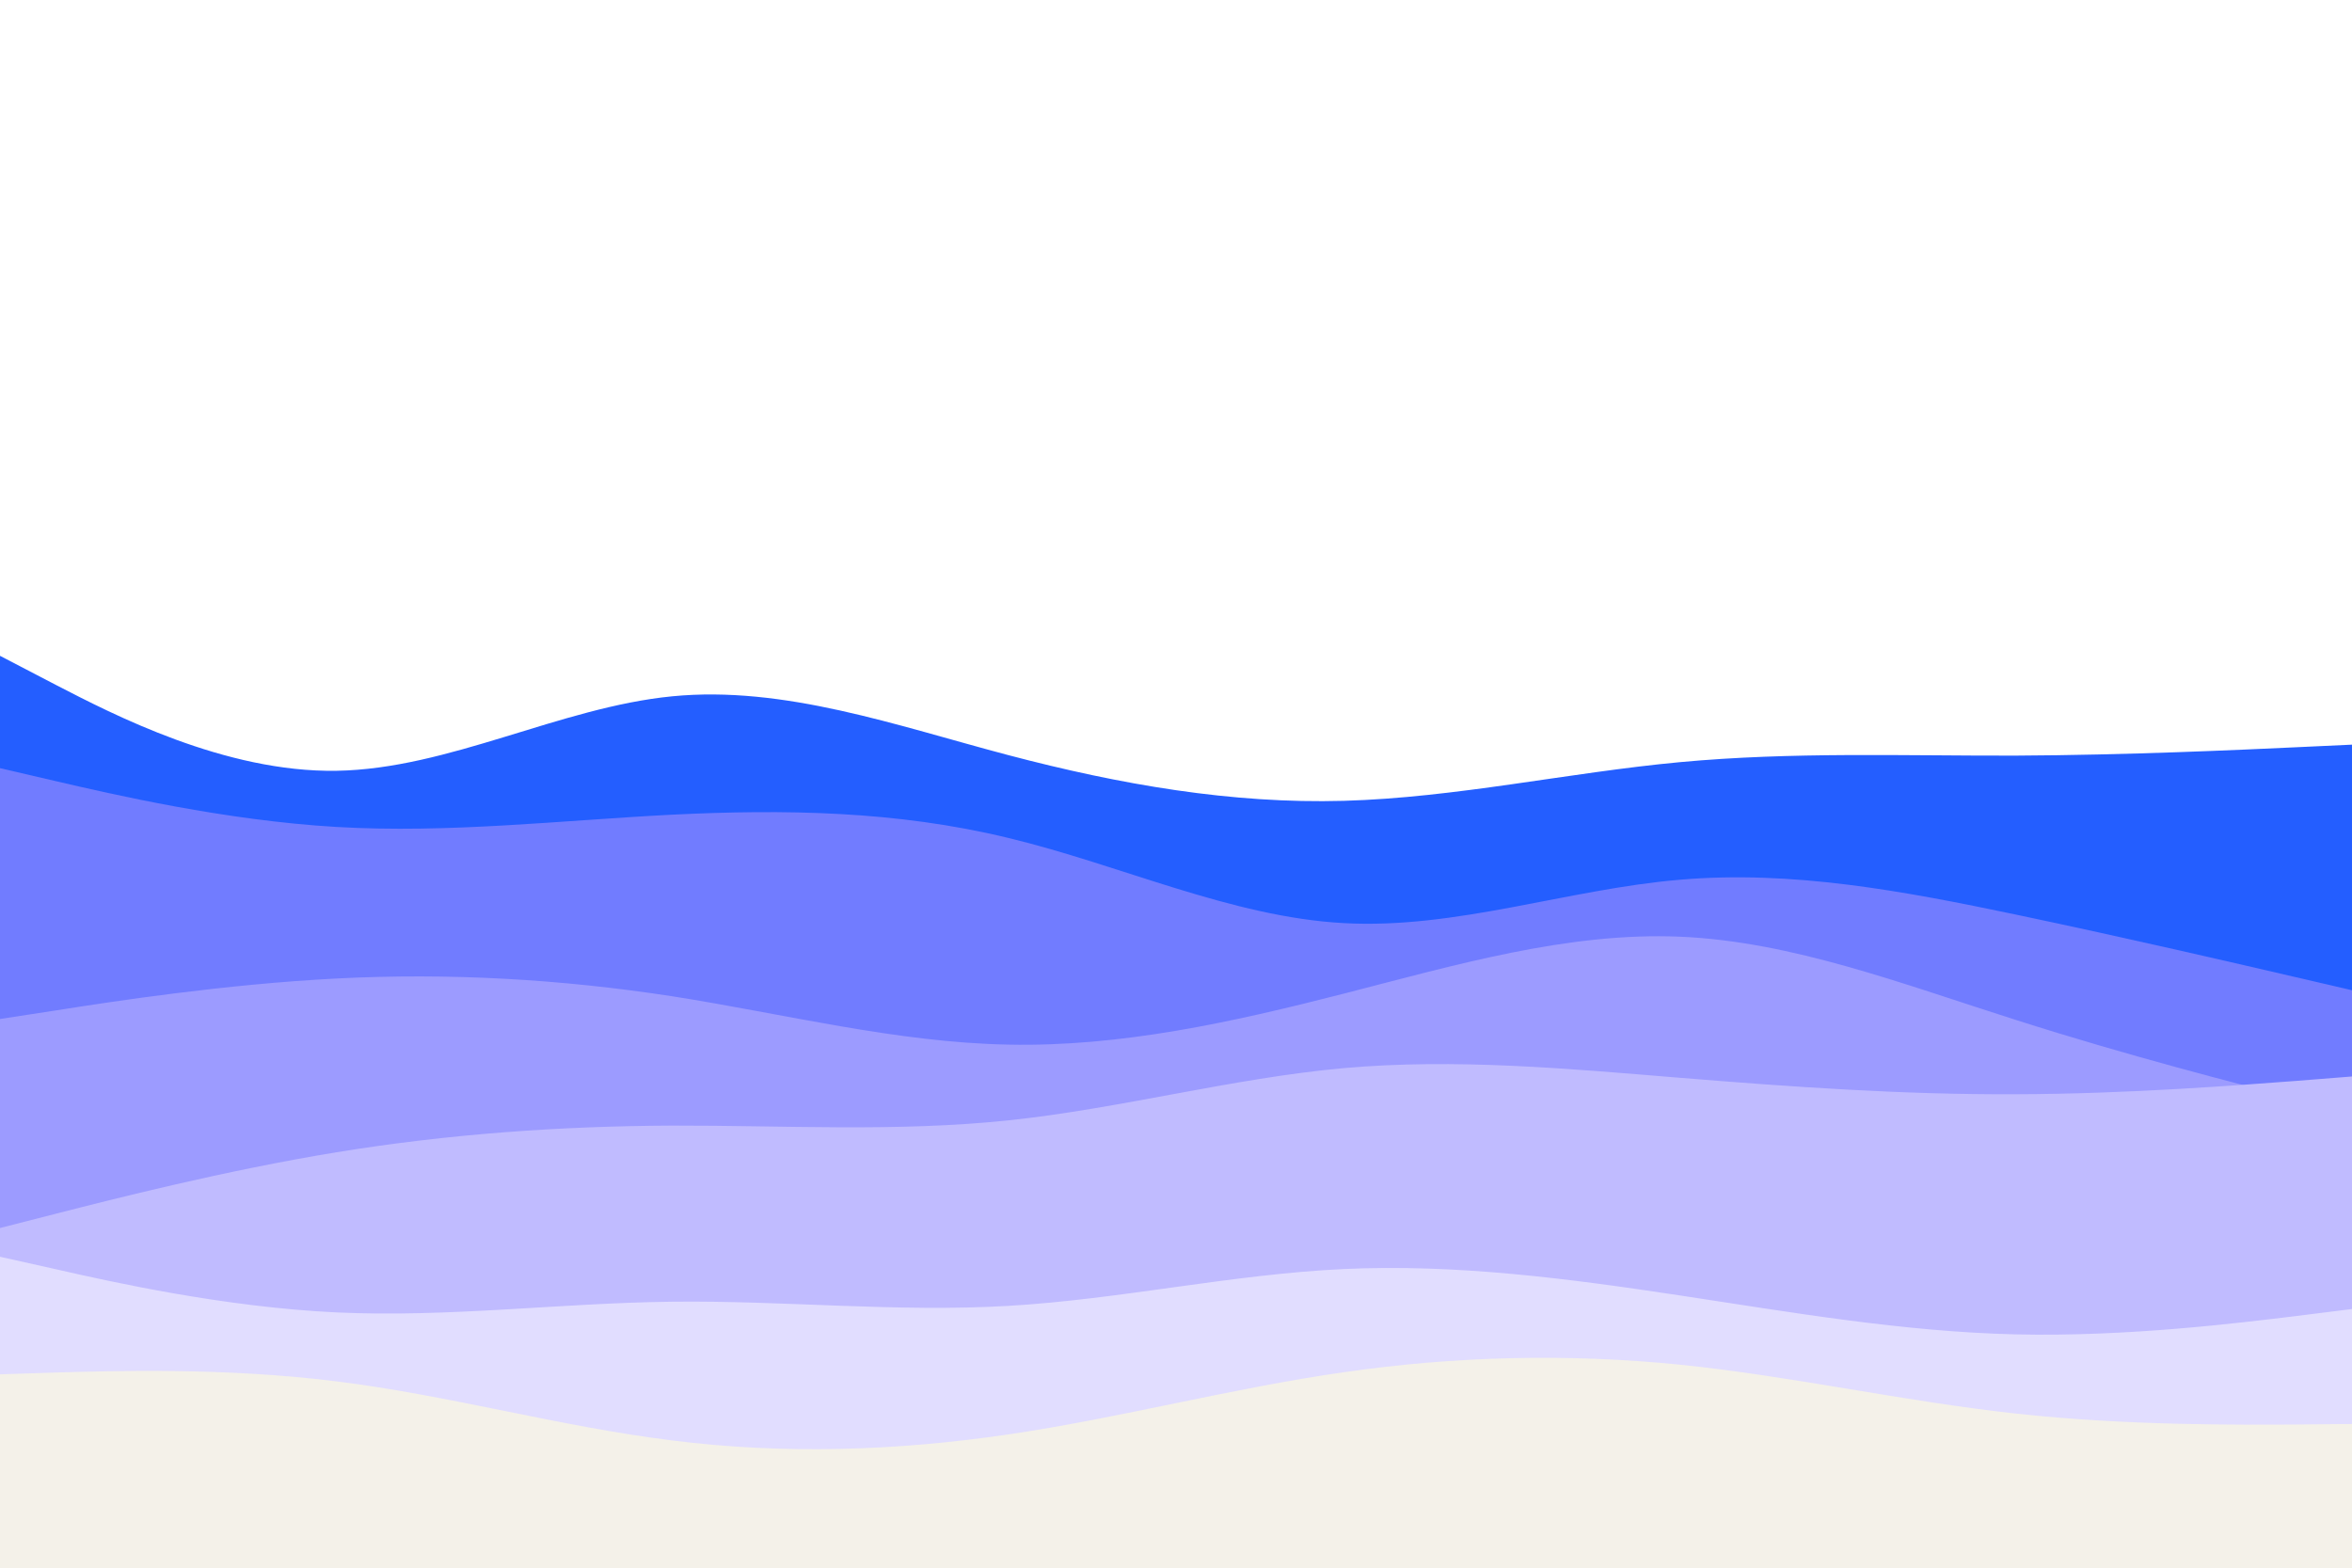
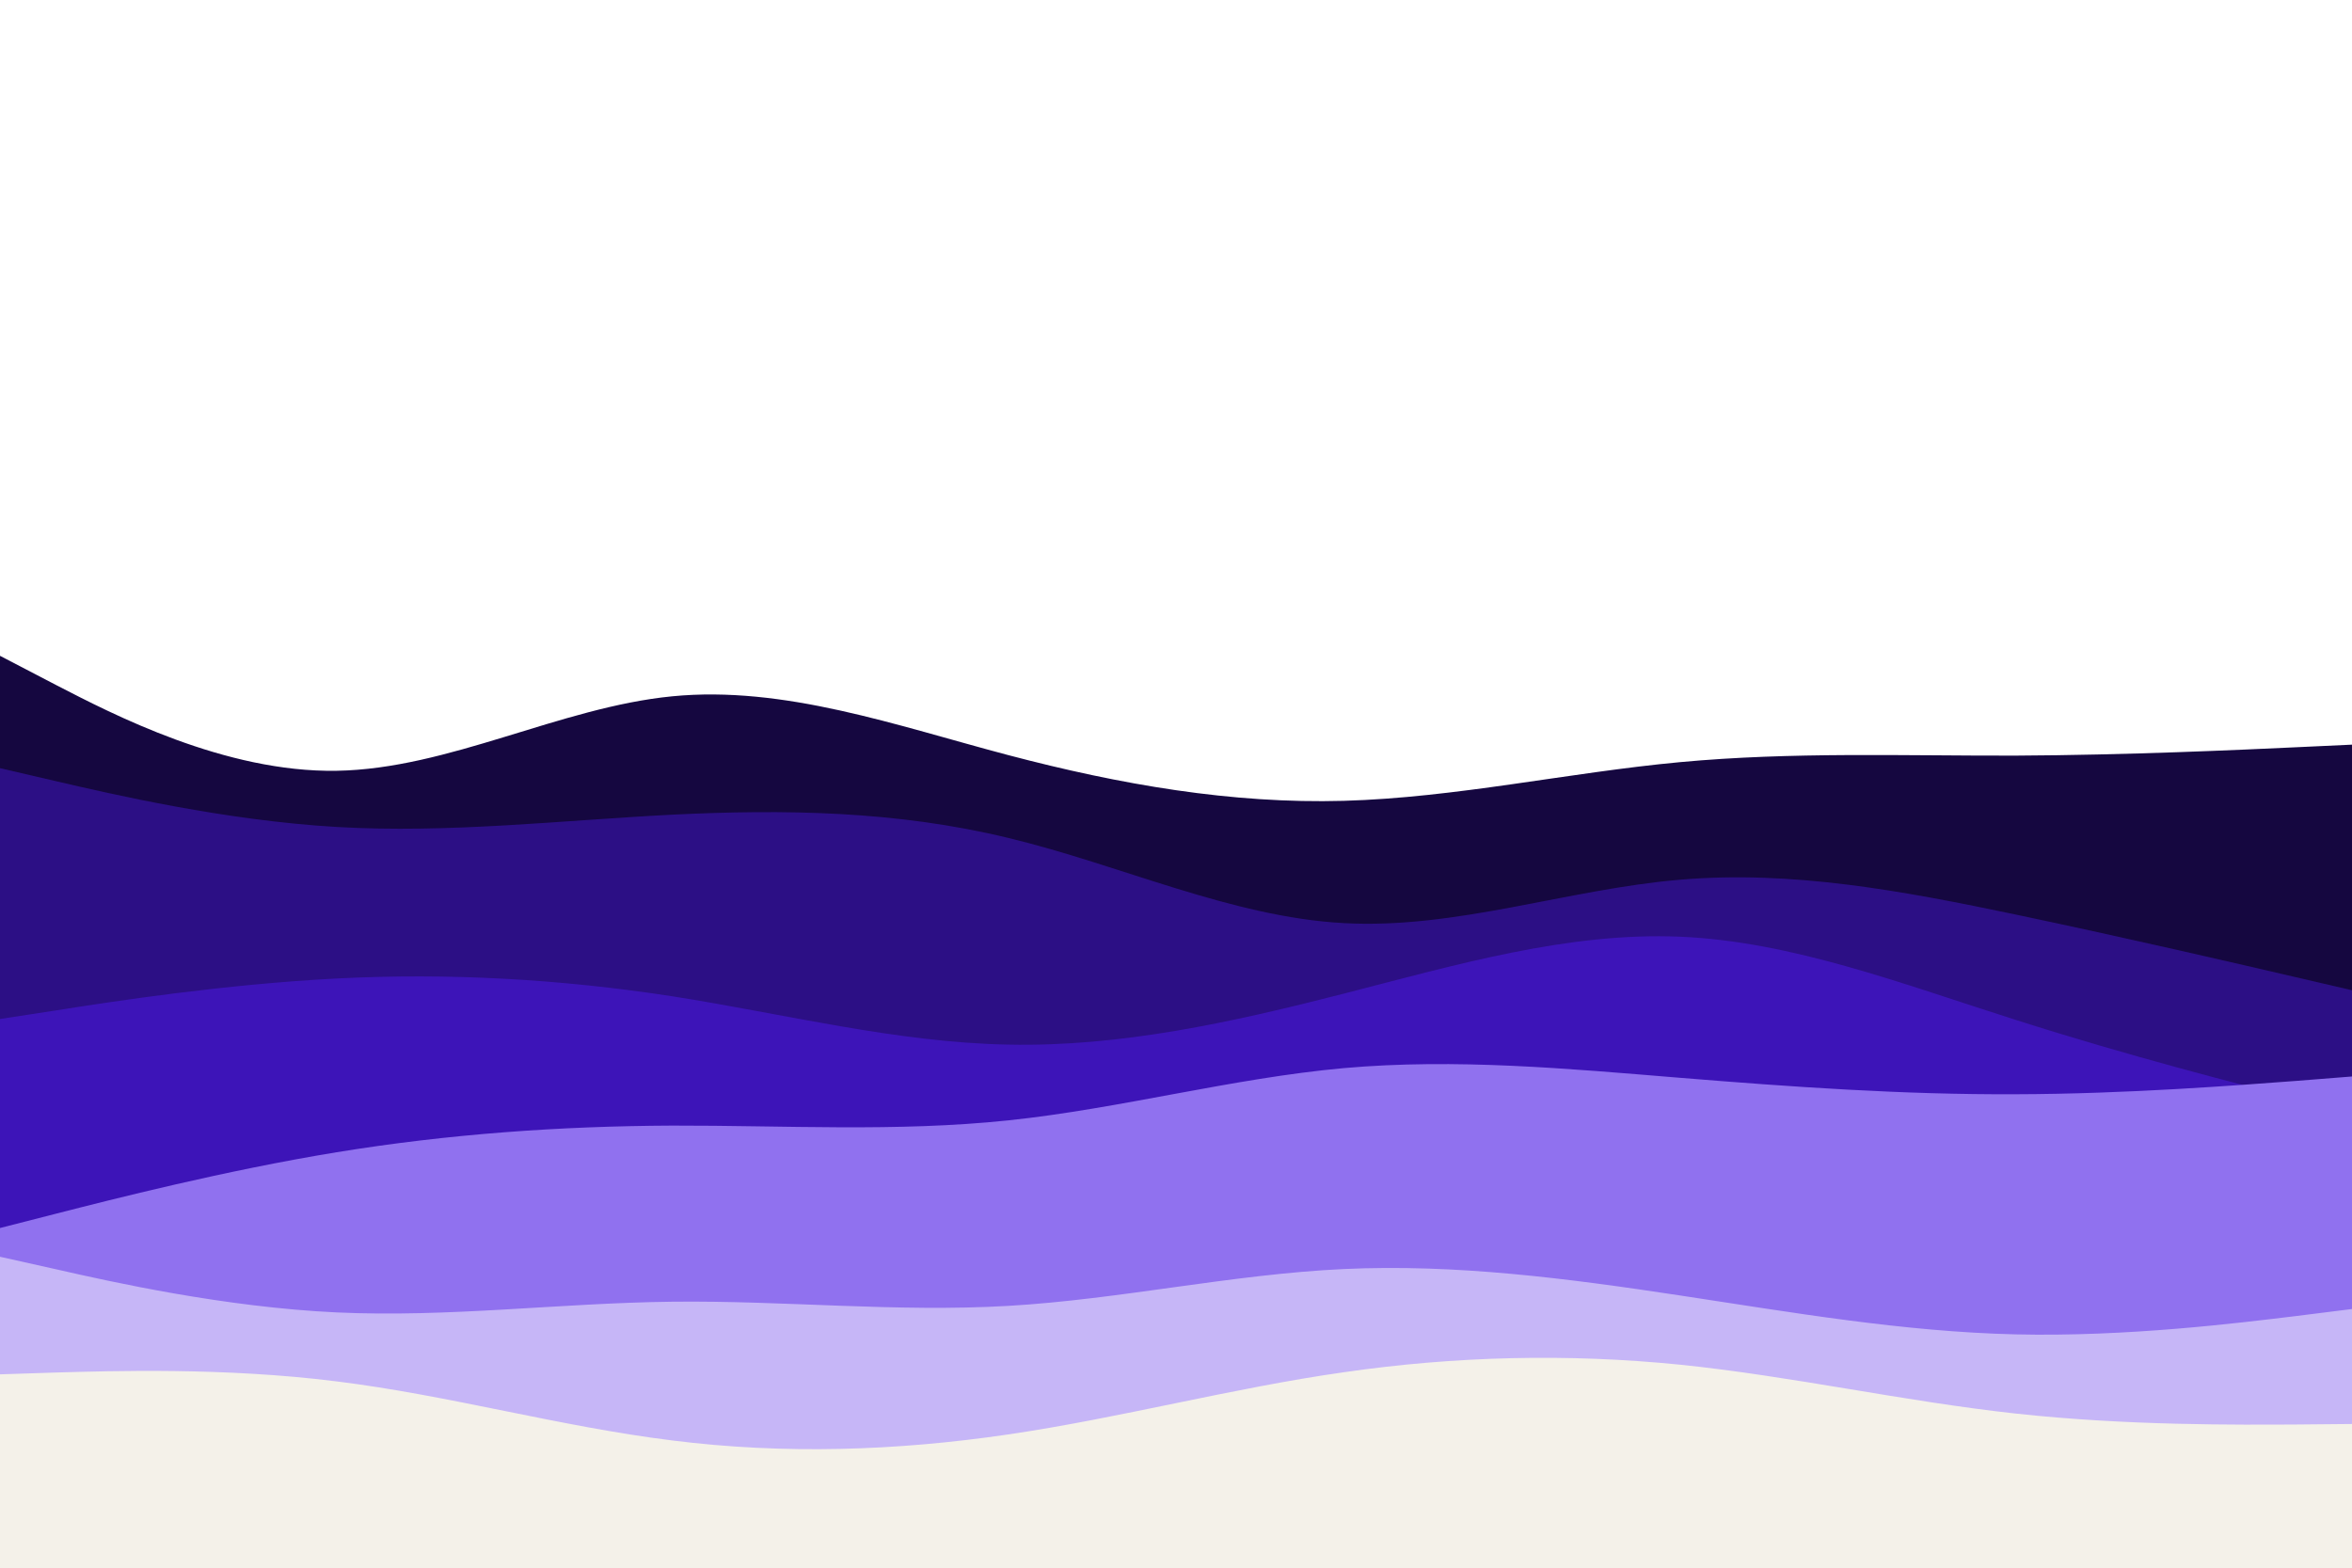
<svg xmlns="http://www.w3.org/2000/svg" id="visual" viewBox="0 0 900 600" width="900" height="600" version="1.1">
-   <path d="M0 251L21.5 262.2C43 273.3 86 295.7 128.8 295C171.7 294.3 214.3 270.7 257.2 266.5C300 262.3 343 277.7 385.8 289C428.7 300.3 471.3 307.7 514.2 306.5C557 305.3 600 295.7 642.8 291.7C685.7 287.7 728.3 289.3 771.2 289.2C814 289 857 287 878.5 286L900 285L900 601L878.5 601C857 601 814 601 771.2 601C728.3 601 685.7 601 642.8 601C600 601 557 601 514.2 601C471.3 601 428.7 601 385.8 601C343 601 300 601 257.2 601C214.3 601 171.7 601 128.8 601C86 601 43 601 21.5 601L0 601Z" fill="#245eff" />
-   <path d="M0 294L21.5 299C43 304 86 314 128.8 316.5C171.7 319 214.3 314 257.2 311.8C300 309.7 343 310.3 385.8 320.7C428.7 331 471.3 351 514.2 353.3C557 355.7 600 340.3 642.8 336.7C685.7 333 728.3 341 771.2 350C814 359 857 369 878.5 374L900 379L900 601L878.5 601C857 601 814 601 771.2 601C728.3 601 685.7 601 642.8 601C600 601 557 601 514.2 601C471.3 601 428.7 601 385.8 601C343 601 300 601 257.2 601C214.3 601 171.7 601 128.8 601C86 601 43 601 21.5 601L0 601Z" fill="#717cff" />
-   <path d="M0 390L21.5 386.7C43 383.3 86 376.7 128.8 374.5C171.7 372.3 214.3 374.7 257.2 381.3C300 388 343 399 385.8 399.8C428.7 400.7 471.3 391.3 514.2 380.3C557 369.3 600 356.7 642.8 358.5C685.7 360.3 728.3 376.7 771.2 390.3C814 404 857 415 878.5 420.5L900 426L900 601L878.5 601C857 601 814 601 771.2 601C728.3 601 685.7 601 642.8 601C600 601 557 601 514.2 601C471.3 601 428.7 601 385.8 601C343 601 300 601 257.2 601C214.3 601 171.7 601 128.8 601C86 601 43 601 21.5 601L0 601Z" fill="#9c9bff" />
-   <path d="M0 470L21.5 464.5C43 459 86 448 128.8 441C171.7 434 214.3 431 257.2 430.8C300 430.7 343 433.3 385.8 428.8C428.7 424.3 471.3 412.7 514.2 408.8C557 405 600 409 642.8 412.5C685.7 416 728.3 419 771.2 418.8C814 418.7 857 415.3 878.5 413.7L900 412L900 601L878.5 601C857 601 814 601 771.2 601C728.3 601 685.7 601 642.8 601C600 601 557 601 514.2 601C471.3 601 428.7 601 385.8 601C343 601 300 601 257.2 601C214.3 601 171.7 601 128.8 601C86 601 43 601 21.5 601L0 601Z" fill="#c0bbff" />
-   <path d="M0 481L21.5 485.8C43 490.7 86 500.3 128.8 502.3C171.7 504.3 214.3 498.7 257.2 498.2C300 497.7 343 502.3 385.8 499.8C428.7 497.3 471.3 487.7 514.2 485.7C557 483.7 600 489.3 642.8 495.8C685.7 502.3 728.3 509.7 771.2 510.7C814 511.7 857 506.3 878.5 503.7L900 501L900 601L878.5 601C857 601 814 601 771.2 601C728.3 601 685.7 601 642.8 601C600 601 557 601 514.2 601C471.3 601 428.7 601 385.8 601C343 601 300 601 257.2 601C214.3 601 171.7 601 128.8 601C86 601 43 601 21.5 601L0 601Z" fill="#e1ddff" />
+   <path d="M0 251L21.5 262.2C43 273.3 86 295.7 128.8 295C171.7 294.3 214.3 270.7 257.2 266.5C300 262.3 343 277.7 385.8 289C428.7 300.3 471.3 307.7 514.2 306.5C557 305.3 600 295.7 642.8 291.7C685.7 287.7 728.3 289.3 771.2 289.2C814 289 857 287 878.5 286L900 285L900 601L878.5 601C857 601 814 601 771.2 601C728.3 601 685.7 601 642.8 601C600 601 557 601 514.2 601C471.3 601 428.7 601 385.8 601C343 601 300 601 257.2 601C214.3 601 171.7 601 128.8 601C86 601 43 601 21.5 601L0 601Z" fill="#150740" />
+   <path d="M0 294L21.5 299C43 304 86 314 128.8 316.5C171.7 319 214.3 314 257.2 311.8C300 309.7 343 310.3 385.8 320.7C428.7 331 471.3 351 514.2 353.3C557 355.7 600 340.3 642.8 336.7C685.7 333 728.3 341 771.2 350C814 359 857 369 878.5 374L900 379L900 601L878.5 601C857 601 814 601 771.2 601C728.3 601 685.7 601 642.8 601C600 601 557 601 514.2 601C471.3 601 428.7 601 385.8 601C343 601 300 601 257.2 601C214.3 601 171.7 601 128.8 601C86 601 43 601 21.5 601L0 601Z" fill="#2c0f85" />
+   <path d="M0 390L21.5 386.7C43 383.3 86 376.7 128.8 374.5C171.7 372.3 214.3 374.7 257.2 381.3C300 388 343 399 385.8 399.8C428.7 400.7 471.3 391.3 514.2 380.3C557 369.3 600 356.7 642.8 358.5C685.7 360.3 728.3 376.7 771.2 390.3C814 404 857 415 878.5 420.5L900 426L900 601L878.5 601C857 601 814 601 771.2 601C728.3 601 685.7 601 642.8 601C600 601 557 601 514.2 601C471.3 601 428.7 601 385.8 601C343 601 300 601 257.2 601C214.3 601 171.7 601 128.8 601C86 601 43 601 21.5 601L0 601Z" fill="#3d14b8" />
+   <path d="M0 470L21.5 464.5C43 459 86 448 128.8 441C171.7 434 214.3 431 257.2 430.8C300 430.7 343 433.3 385.8 428.8C428.7 424.3 471.3 412.7 514.2 408.8C557 405 600 409 642.8 412.5C685.7 416 728.3 419 771.2 418.8C814 418.7 857 415.3 878.5 413.7L900 412L900 601L878.5 601C857 601 814 601 771.2 601C728.3 601 685.7 601 642.8 601C600 601 557 601 514.2 601C471.3 601 428.7 601 385.8 601C343 601 300 601 257.2 601C214.3 601 171.7 601 128.8 601C86 601 43 601 21.5 601L0 601Z" fill="#9071ef" />
+   <path d="M0 481L21.5 485.8C43 490.7 86 500.3 128.8 502.3C171.7 504.3 214.3 498.7 257.2 498.2C300 497.7 343 502.3 385.8 499.8C428.7 497.3 471.3 487.7 514.2 485.7C557 483.7 600 489.3 642.8 495.8C685.7 502.3 728.3 509.7 771.2 510.7C814 511.7 857 506.3 878.5 503.7L900 501L900 601L878.5 601C857 601 814 601 771.2 601C728.3 601 685.7 601 642.8 601C600 601 557 601 514.2 601C471.3 601 428.7 601 385.8 601C343 601 300 601 257.2 601C214.3 601 171.7 601 128.8 601C86 601 43 601 21.5 601L0 601Z" fill="#c6b6f7" />
  <path d="M0 526L21.5 525.3C43 524.7 86 523.3 128.8 528.7C171.7 534 214.3 546 257.2 551.3C300 556.7 343 555.3 385.8 549C428.7 542.7 471.3 531.3 514.2 525.2C557 519 600 518 642.8 522.3C685.7 526.7 728.3 536.3 771.2 541C814 545.7 857 545.3 878.5 545.2L900 545L900 601L878.5 601C857 601 814 601 771.2 601C728.3 601 685.7 601 642.8 601C600 601 557 601 514.2 601C471.3 601 428.7 601 385.8 601C343 601 300 601 257.2 601C214.3 601 171.7 601 128.8 601C86 601 43 601 21.5 601L0 601Z" fill="#F4F1E9" />
</svg>
